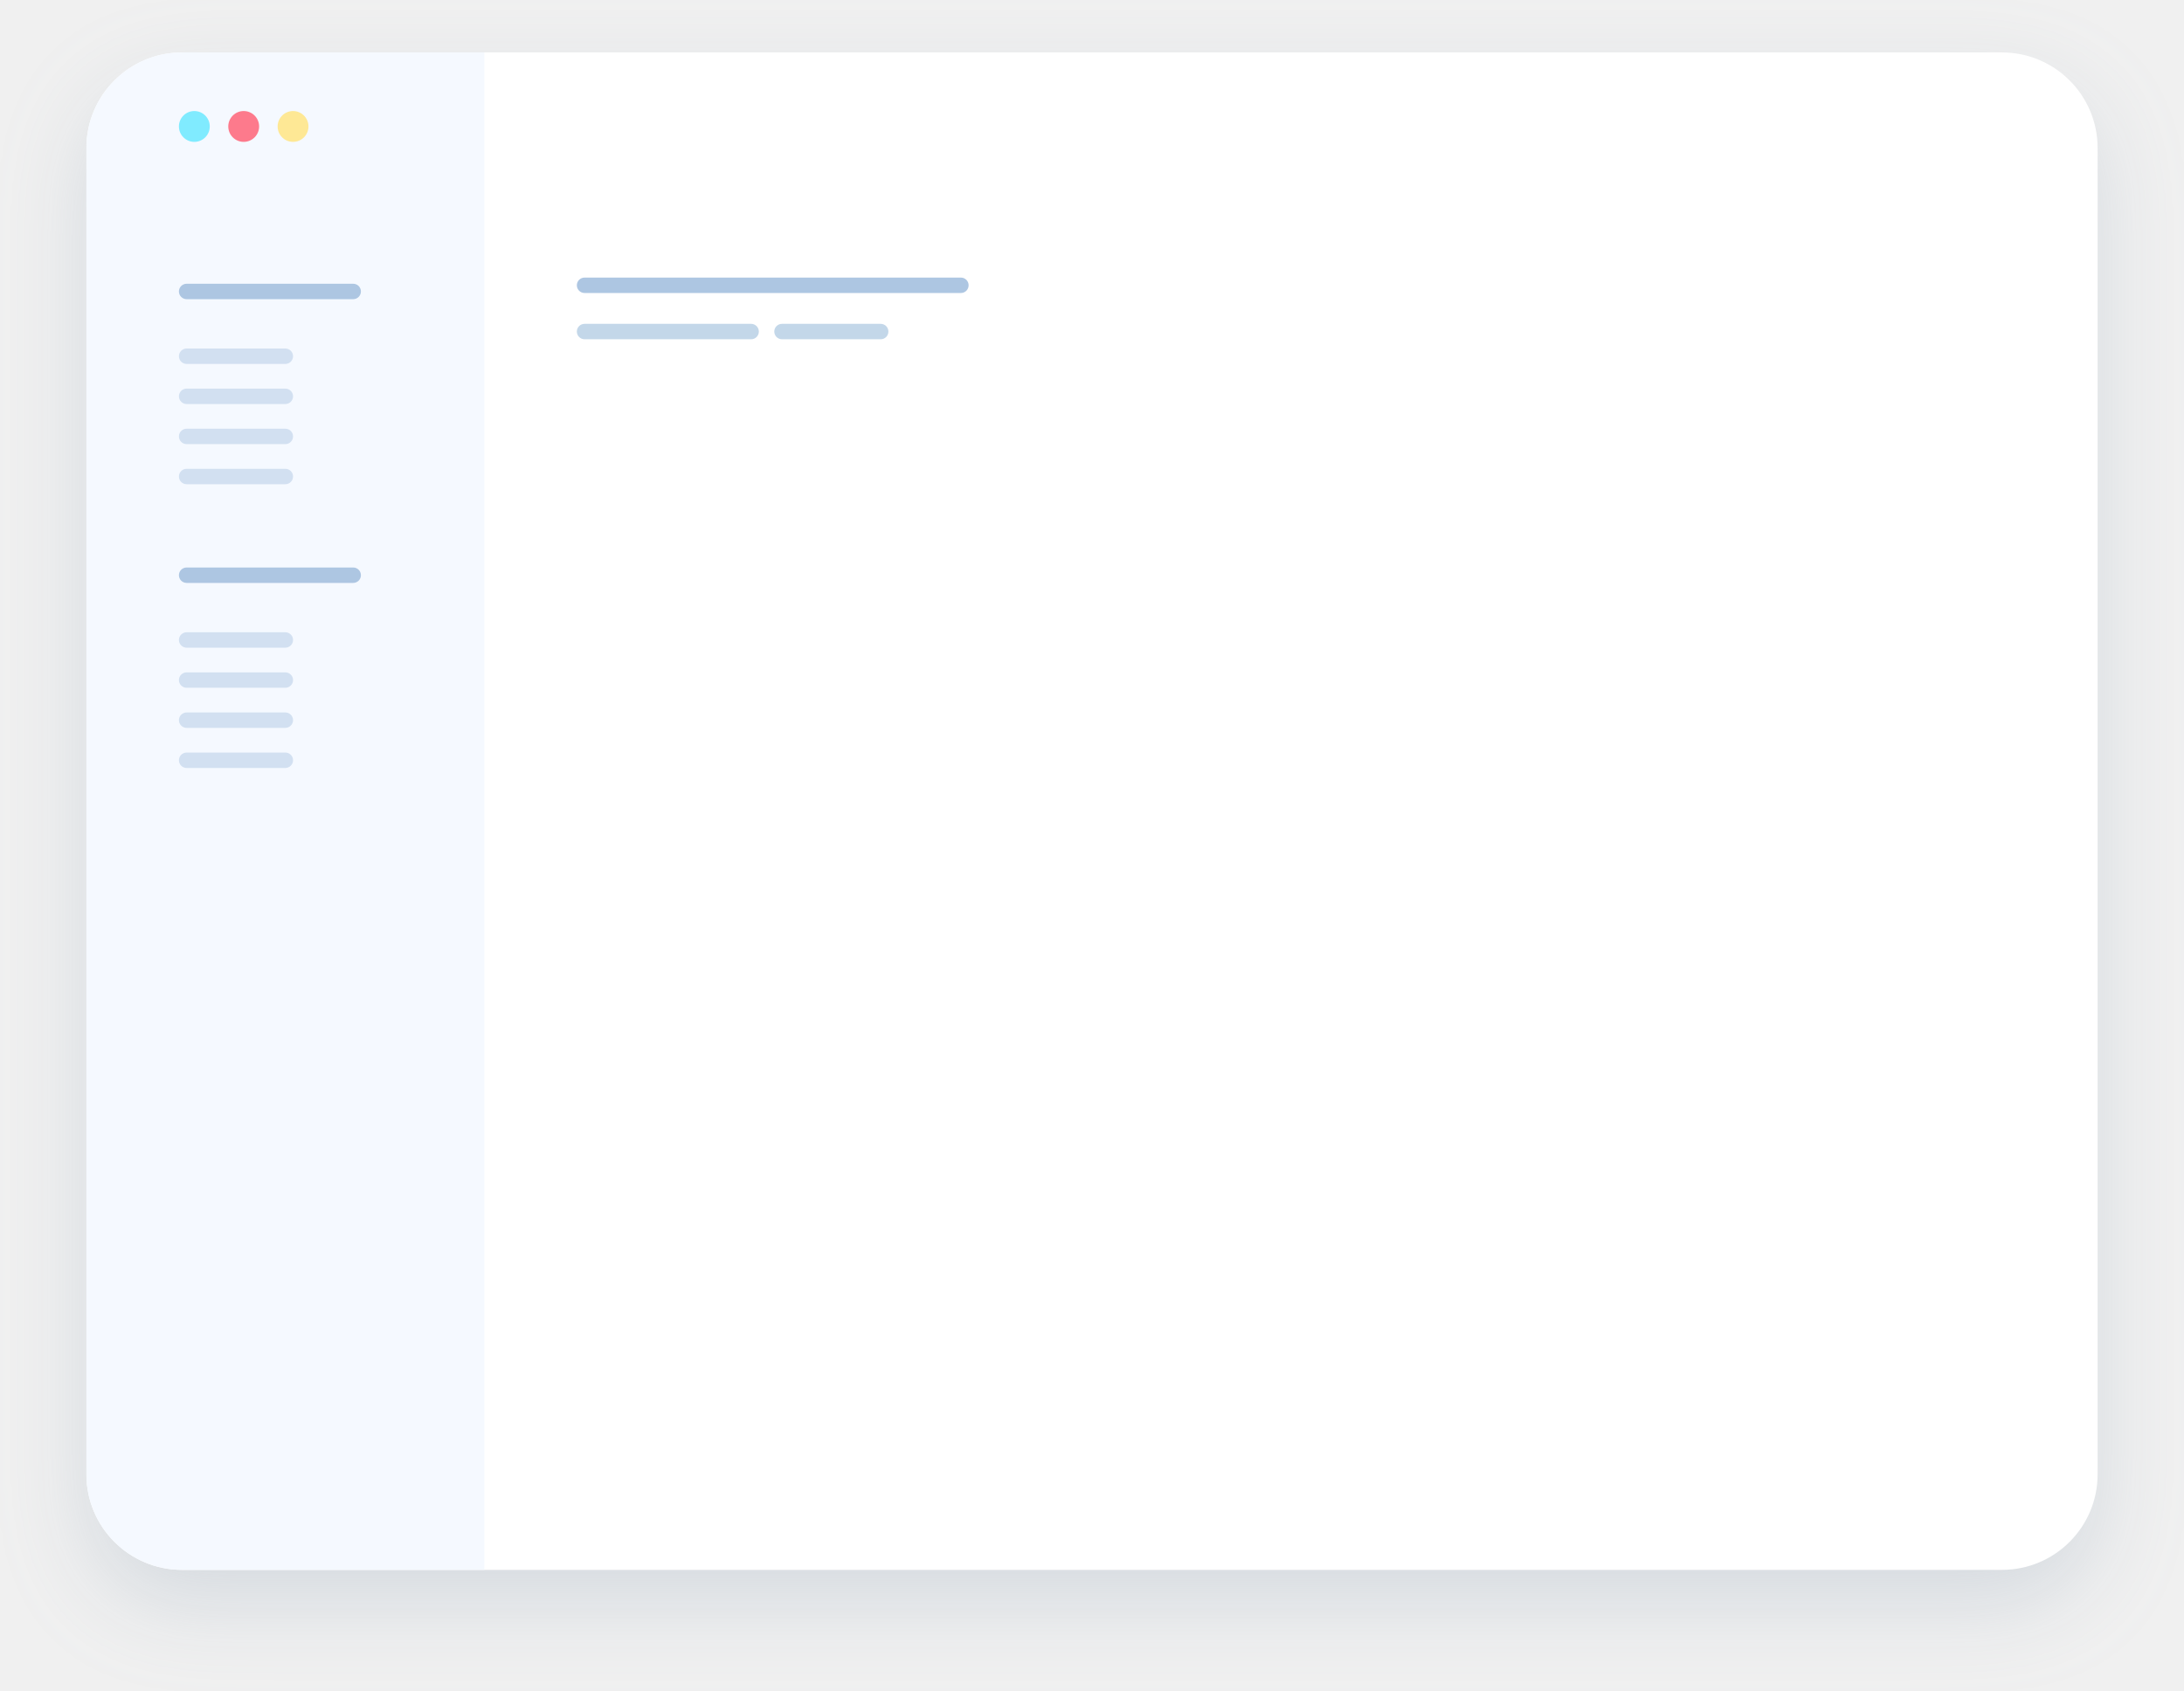
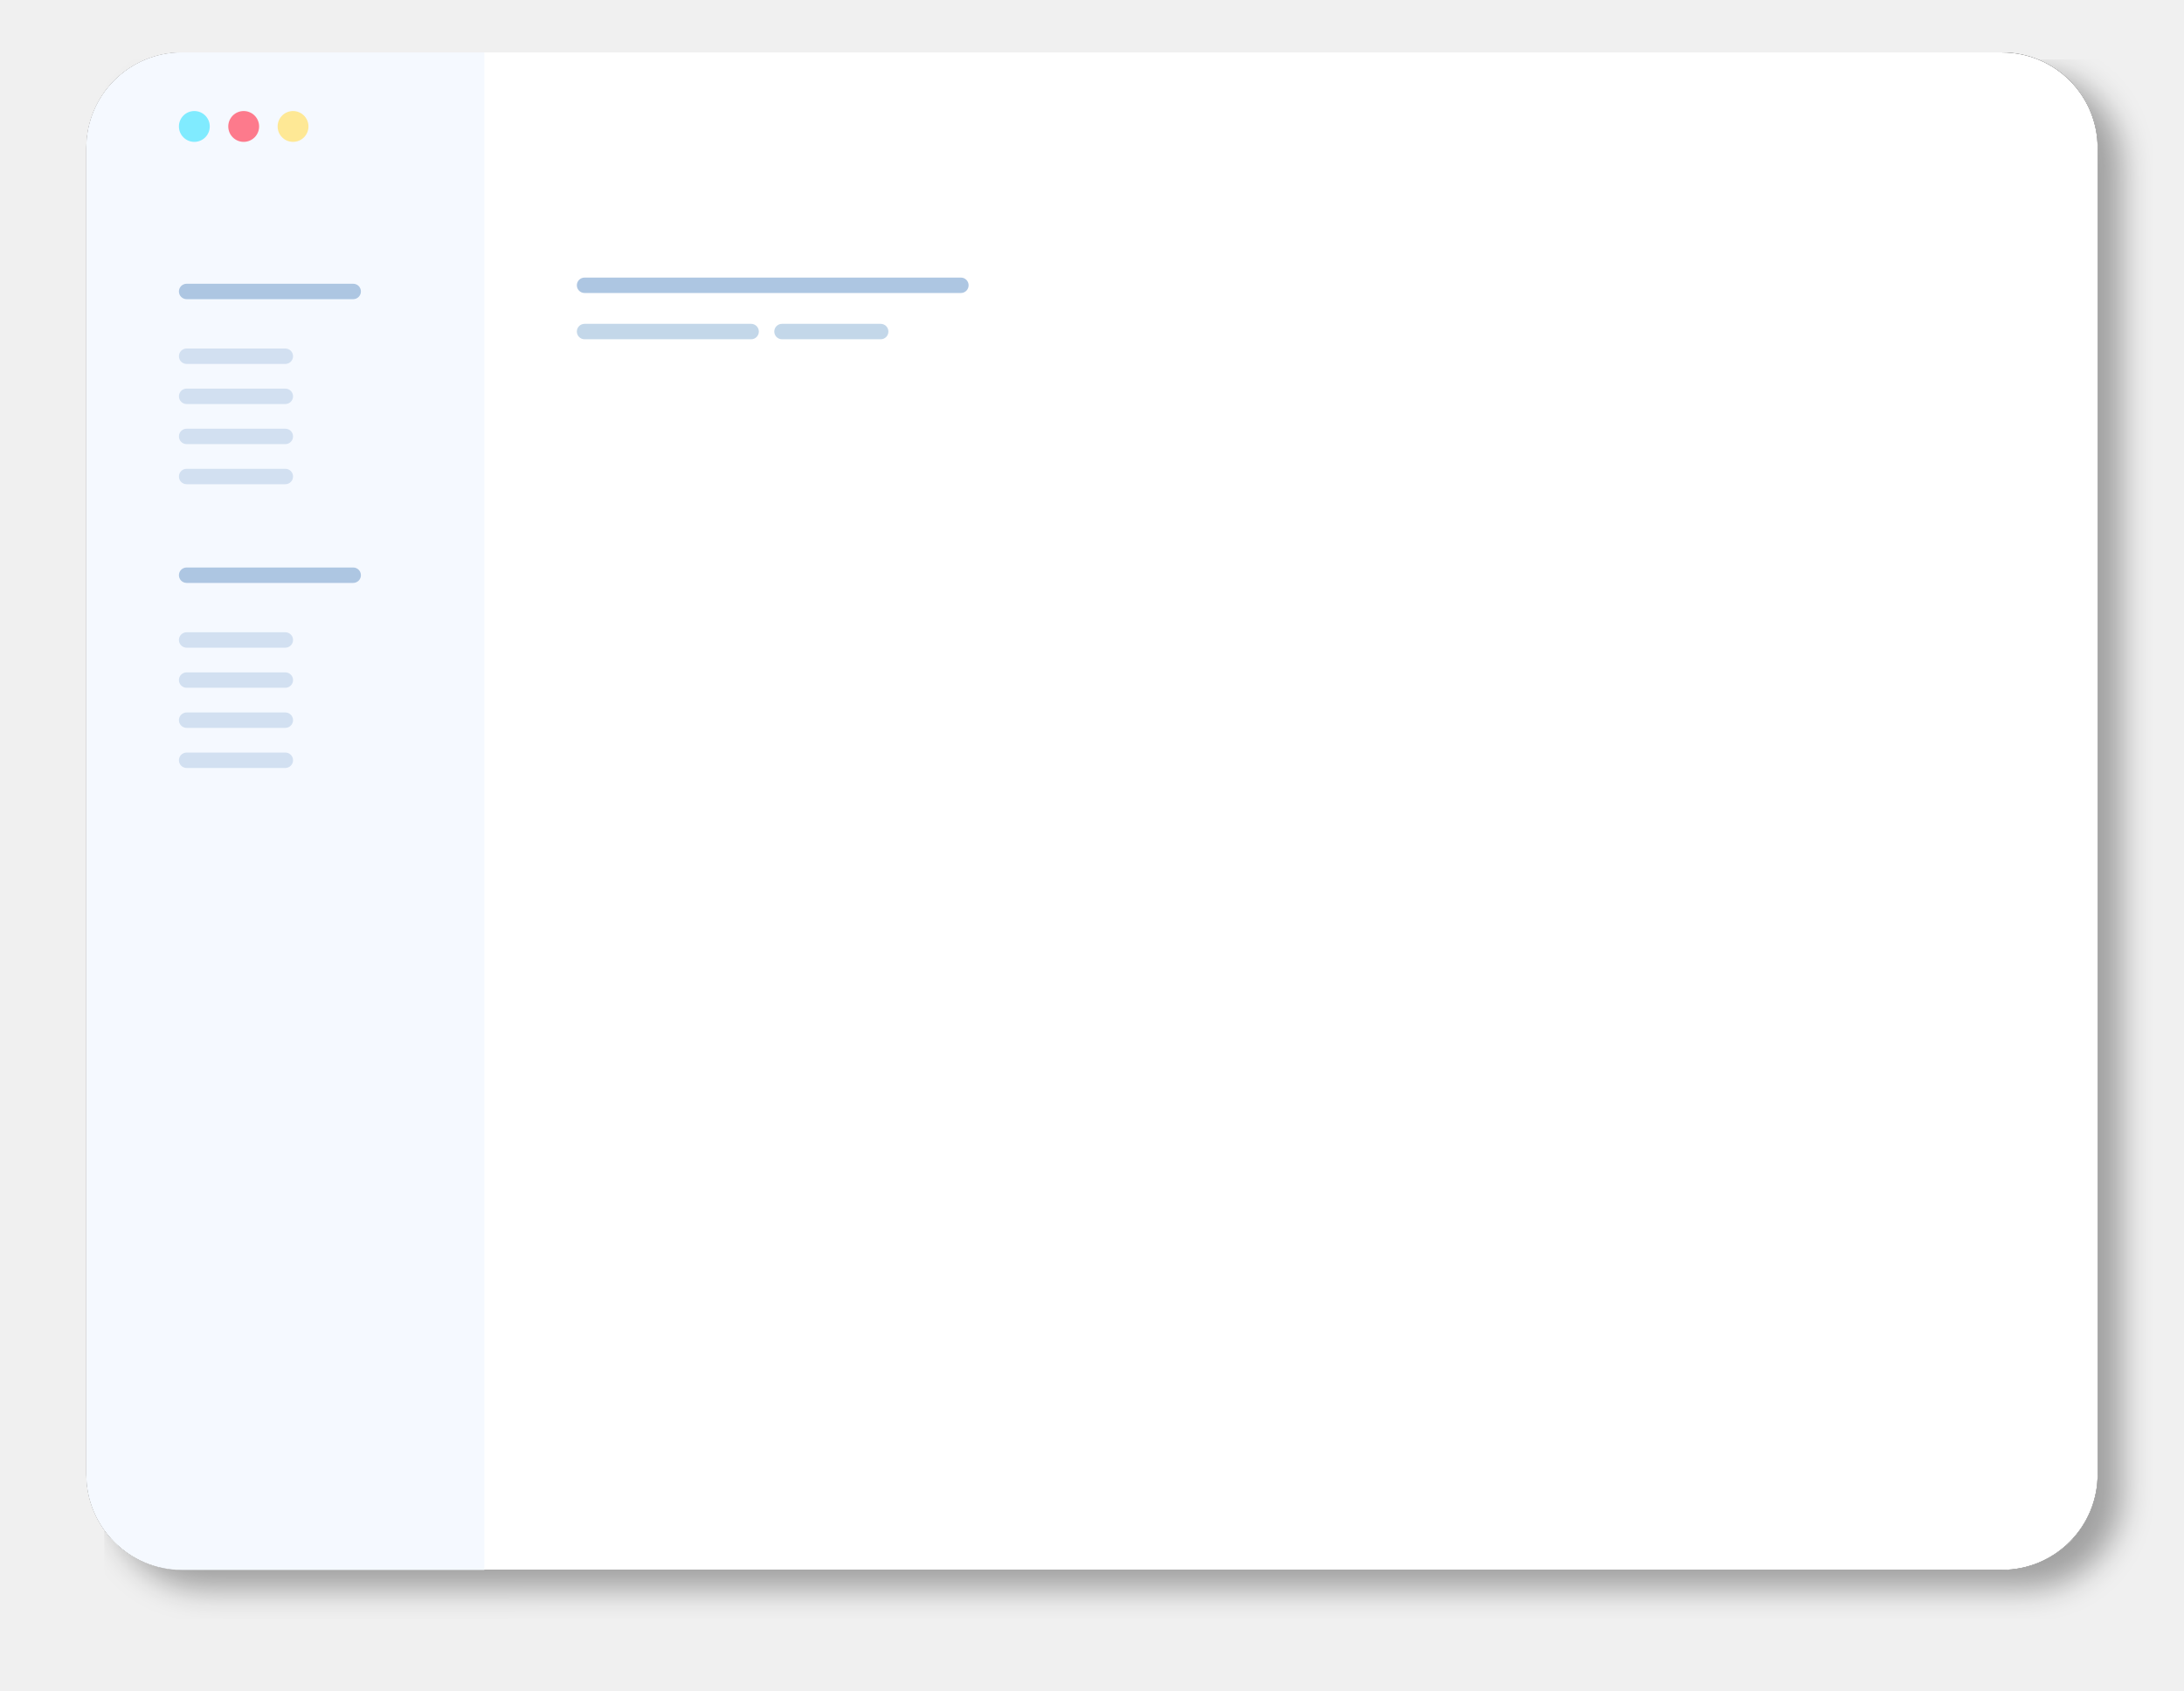
- <svg xmlns="http://www.w3.org/2000/svg" xmlns:xlink="http://www.w3.org/1999/xlink" width="708px" height="548px" viewBox="0 0 708 548" version="1.1">
+ <svg xmlns="http://www.w3.org/2000/svg" xmlns:ns1="http://vectornator.io" xmlns:xlink="http://www.w3.org/1999/xlink" height="100%" stroke-miterlimit="10" style="fill-rule:nonzero;clip-rule:evenodd;stroke-linecap:round;stroke-linejoin:round;" version="1.1" viewBox="0 0 708 548" width="100%" xml:space="preserve">
  <defs>
-     <rect id="path-1" x="0" y="0" width="652" height="492" rx="31" />
-     <filter x="-7.3%" y="-7.4%" width="114.6%" height="119.3%" filterUnits="objectBoundingBox" id="filter-3">
-       <feOffset dx="0" dy="11" in="SourceAlpha" result="shadowOffsetOuter1" />
-       <feGaussianBlur stdDeviation="14" in="shadowOffsetOuter1" result="shadowBlurOuter1" />
-       <feColorMatrix values="0 0 0 0 0.459   0 0 0 0 0.553   0 0 0 0 0.651  0 0 0 0.214 0" type="matrix" in="shadowBlurOuter1" />
+     <filter color-interpolation-filters="sRGB" filterUnits="userSpaceOnUse" height="512" id="Filter" width="672" x="25.9" y="13.132">
+       <feDropShadow dx="7.9" dy="6.132" flood-color="#000000" flood-opacity="0.333" in="SourceGraphic" result="Shadow" stdDeviation="5" />
    </filter>
+     <path d="M59 17L649 17C666.121 17 680 30.879 680 48L680 478C680 495.121 666.121 509 649 509L59 509C41.879 509 28 495.121 28 478L28 48C28 30.879 41.879 17 59 17Z" fill-rule="evenodd" id="Fill" />
+     <path d="M59 17L649 17C666.121 17 680 30.879 680 48L680 478C680 495.121 666.121 509 649 509L59 509C41.879 509 28 495.121 28 478L28 48C28 30.879 41.879 17 59 17Z" fill-rule="evenodd" id="Fill_2" />
+     <path d="M59 17L649 17C666.121 17 680 30.879 680 48L680 478C680 495.121 666.121 509 649 509L59 509C41.879 509 28 495.121 28 478L28 48C28 30.879 41.879 17 59 17Z" fill-rule="evenodd" id="Fill_3" />
+     <path d="M59 17L649 17C666.121 17 680 30.879 680 48L680 478C680 495.121 666.121 509 649 509L59 509C41.879 509 28 495.121 28 478L28 48C28 30.879 41.879 17 59 17Z" fill-rule="evenodd" id="Fill_4" />
+     <path d="M59 17L649 17C666.121 17 680 30.879 680 48L680 478C680 495.121 666.121 509 649 509L59 509C41.879 509 28 495.121 28 478L28 48C28 30.879 41.879 17 59 17Z" fill-rule="evenodd" id="Fill_5" />
+     <path d="M59 17L649 17C666.121 17 680 30.879 680 48L680 478C680 495.121 666.121 509 649 509L59 509C41.879 509 28 495.121 28 478L28 48C28 30.879 41.879 17 59 17Z" fill-rule="evenodd" id="Fill_6" />
+     <path d="M59 17L649 17C666.121 17 680 30.879 680 48L680 478C680 495.121 666.121 509 649 509L59 509C41.879 509 28 495.121 28 478L28 48C28 30.879 41.879 17 59 17Z" fill-rule="evenodd" id="Fill_7" />
+     <path d="M59 17L649 17C666.121 17 680 30.879 680 48L680 478C680 495.121 666.121 509 649 509L59 509C41.879 509 28 495.121 28 478L28 48C28 30.879 41.879 17 59 17Z" fill-rule="evenodd" id="Fill_8" />
+     <path d="M59 17L649 17C666.121 17 680 30.879 680 48L680 478C680 495.121 666.121 509 649 509L59 509C41.879 509 28 495.121 28 478L28 48C28 30.879 41.879 17 59 17Z" fill-rule="evenodd" id="Fill_9" />
+     <path d="M59 17L649 17C666.121 17 680 30.879 680 48L680 478C680 495.121 666.121 509 649 509L59 509C41.879 509 28 495.121 28 478L28 48C28 30.879 41.879 17 59 17Z" fill-rule="evenodd" id="Fill_10" />
+     <path d="M59 17L649 17C666.121 17 680 30.879 680 48L680 478C680 495.121 666.121 509 649 509L59 509C41.879 509 28 495.121 28 478L28 48C28 30.879 41.879 17 59 17Z" fill-rule="evenodd" id="Fill_11" />
+     <path d="M59 17L649 17C666.121 17 680 30.879 680 48L680 478C680 495.121 666.121 509 649 509L59 509C41.879 509 28 495.121 28 478L28 48C28 30.879 41.879 17 59 17Z" fill-rule="evenodd" id="Fill_12" />
+     <path d="M59 17L649 17C666.121 17 680 30.879 680 48L680 478C680 495.121 666.121 509 649 509L59 509C41.879 509 28 495.121 28 478L28 48C28 30.879 41.879 17 59 17Z" fill-rule="evenodd" id="Fill_13" />
+     <path d="M59 17L649 17C666.121 17 680 30.879 680 48L680 478C680 495.121 666.121 509 649 509L59 509C41.879 509 28 495.121 28 478L28 48C28 30.879 41.879 17 59 17Z" fill-rule="evenodd" id="Fill_14" />
  </defs>
-   <g id="Page-1" stroke="none" stroke-width="1" fill="none" fill-rule="evenodd">
-     <g id="Artboard-Copy-13" transform="translate(-376, -168)">
-       <g id="Group-5-Copy" transform="translate(404, 185)">
-         <g id="Group-2">
-           <g id="Rectangle-2">
-             <mask id="mask-2" fill="white">
-               <use xlink:href="#path-1" />
-             </mask>
-             <g id="Rectangle">
-               <use fill="black" fill-opacity="1" filter="url(#filter-3)" xlink:href="#path-1" />
-               <use fill="#FFFFFF" fill-rule="evenodd" xlink:href="#path-1" />
-             </g>
-             <rect id="Rectangle" fill="#F5F9FF" mask="url(#mask-2)" x="0" y="2.27373675e-13" width="129" height="522" />
-             <rect id="Rectangle" fill="#ADC6E2" mask="url(#mask-2)" x="30" y="75" width="59" height="5" rx="2.5" />
-             <rect id="Rectangle-Copy-10" fill="#ADC6E2" mask="url(#mask-2)" x="159" y="73" width="127" height="5" rx="2.5" />
-             <rect id="Rectangle-Copy-11" fill="#C3D7E9" mask="url(#mask-2)" x="159" y="88" width="59" height="5" rx="2.5" />
-             <rect id="Rectangle-Copy-12" fill="#C3D7E9" mask="url(#mask-2)" x="223" y="88" width="37" height="5" rx="2.5" />
-             <rect id="Rectangle-Copy-5" fill="#ADC6E2" mask="url(#mask-2)" x="30" y="167" width="59" height="5" rx="2.5" />
-             <rect id="Rectangle-Copy" fill="#D2E0F1" mask="url(#mask-2)" x="30" y="96" width="37" height="5" rx="2.5" />
-             <rect id="Rectangle-Copy-2" fill="#D2E0F1" mask="url(#mask-2)" x="30" y="122" width="37" height="5" rx="2.5" />
-             <rect id="Rectangle-Copy-7" fill="#D2E0F1" mask="url(#mask-2)" x="30" y="135" width="37" height="5" rx="2.5" />
-             <rect id="Rectangle-Copy-4" fill="#D2E0F1" mask="url(#mask-2)" x="30" y="188" width="37" height="5" rx="2.5" />
-             <rect id="Rectangle-Copy-6" fill="#D2E0F1" mask="url(#mask-2)" x="30" y="201" width="37" height="5" rx="2.5" />
-             <rect id="Rectangle-Copy-8" fill="#D2E0F1" mask="url(#mask-2)" x="30" y="214" width="37" height="5" rx="2.5" />
-             <rect id="Rectangle-Copy-9" fill="#D2E0F1" mask="url(#mask-2)" x="30" y="227" width="37" height="5" rx="2.5" />
-             <rect id="Rectangle-Copy-3" fill="#D2E0F1" mask="url(#mask-2)" x="30" y="109" width="37" height="5" rx="2.5" />
+   <g id="Page-1" ns1:layerName="Page-1">
+     <g filter="url(#Filter)" ns1:shadowAngle="0.66006" ns1:shadowColor="#000000" ns1:shadowOffset="10" ns1:shadowOpacity="0.333" ns1:shadowRadius="10">
+       <g opacity="1">
+         <g opacity="1">
+           <path d="M59 17L649 17C666.121 17 680 30.879 680 48L680 478C680 495.121 666.121 509 649 509L59 509C41.879 509 28 495.121 28 478L28 48C28 30.879 41.879 17 59 17Z" fill="#000000" fill-rule="evenodd" opacity="1" stroke="none" />
+           <path d="M59 17L649 17C666.121 17 680 30.879 680 48L680 478C680 495.121 666.121 509 649 509L59 509C41.879 509 28 495.121 28 478L28 48C28 30.879 41.879 17 59 17Z" fill="#ffffff" fill-rule="evenodd" opacity="1" stroke="none" />
+         </g>
+         <g opacity="1" ns1:mask="#Fill">
+           <clipPath id="ClipPath">
+             <use overflow="#visible" xlink:href="#Fill" />
+           </clipPath>
+           <g clip-path="url(#ClipPath)">
+             <path d="M28 17L157 17L157 17L157 539L157 539L28 539L28 539L28 17L28 17Z" fill="#f5f9ff" fill-rule="evenodd" opacity="1" stroke="none" />
          </g>
-           <circle id="Oval" fill="#80EBFF" cx="35" cy="24" r="5" />
-           <circle id="Oval-Copy" fill="#FD7A8C" cx="51" cy="24" r="5" />
-           <circle id="Oval-Copy-2" fill="#FEE895" cx="67" cy="24" r="5" />
+         </g>
+         <g opacity="1" ns1:mask="#Fill_2">
+           <clipPath id="ClipPath_2">
+             <use overflow="#visible" xlink:href="#Fill_2" />
+           </clipPath>
+           <g clip-path="url(#ClipPath_2)">
+             <path d="M60.5 92L114.5 92C115.881 92 117 93.119 117 94.5L117 94.5C117 95.881 115.881 97 114.5 97L60.5 97C59.119 97 58 95.881 58 94.5L58 94.5C58 93.119 59.119 92 60.5 92Z" fill="#adc6e2" fill-rule="evenodd" opacity="1" stroke="none" />
+           </g>
+         </g>
+         <g opacity="1" ns1:mask="#Fill_3">
+           <clipPath id="ClipPath_3">
+             <use overflow="#visible" xlink:href="#Fill_3" />
+           </clipPath>
+           <g clip-path="url(#ClipPath_3)">
+             <path d="M189.5 90L311.5 90C312.881 90 314 91.119 314 92.5L314 92.5C314 93.881 312.881 95 311.5 95L189.5 95C188.119 95 187 93.881 187 92.5L187 92.5C187 91.119 188.119 90 189.5 90Z" fill="#adc6e2" fill-rule="evenodd" opacity="1" stroke="none" />
+           </g>
+         </g>
+         <g opacity="1" ns1:mask="#Fill_4">
+           <clipPath id="ClipPath_4">
+             <use overflow="#visible" xlink:href="#Fill_4" />
+           </clipPath>
+           <g clip-path="url(#ClipPath_4)">
+             <path d="M189.5 105L243.5 105C244.881 105 246 106.119 246 107.5L246 107.5C246 108.881 244.881 110 243.5 110L189.5 110C188.119 110 187 108.881 187 107.5L187 107.5C187 106.119 188.119 105 189.5 105Z" fill="#c3d7e9" fill-rule="evenodd" opacity="1" stroke="none" />
+           </g>
+         </g>
+         <g opacity="1" ns1:mask="#Fill_5">
+           <clipPath id="ClipPath_5">
+             <use overflow="#visible" xlink:href="#Fill_5" />
+           </clipPath>
+           <g clip-path="url(#ClipPath_5)">
+             <path d="M253.5 105L285.5 105C286.881 105 288 106.119 288 107.5L288 107.5C288 108.881 286.881 110 285.5 110L253.5 110C252.119 110 251 108.881 251 107.5L251 107.5C251 106.119 252.119 105 253.5 105Z" fill="#c3d7e9" fill-rule="evenodd" opacity="1" stroke="none" />
+           </g>
+         </g>
+         <g opacity="1" ns1:mask="#Fill_6">
+           <clipPath id="ClipPath_6">
+             <use overflow="#visible" xlink:href="#Fill_6" />
+           </clipPath>
+           <g clip-path="url(#ClipPath_6)">
+             <path d="M60.5 184L114.5 184C115.881 184 117 185.119 117 186.5L117 186.5C117 187.881 115.881 189 114.5 189L60.5 189C59.119 189 58 187.881 58 186.5L58 186.5C58 185.119 59.119 184 60.5 184Z" fill="#adc6e2" fill-rule="evenodd" opacity="1" stroke="none" />
+           </g>
+         </g>
+         <g opacity="1" ns1:mask="#Fill_7">
+           <clipPath id="ClipPath_7">
+             <use overflow="#visible" xlink:href="#Fill_7" />
+           </clipPath>
+           <g clip-path="url(#ClipPath_7)">
+             <path d="M60.5 113L92.5 113C93.881 113 95 114.119 95 115.5L95 115.5C95 116.881 93.881 118 92.5 118L60.5 118C59.119 118 58 116.881 58 115.5L58 115.5C58 114.119 59.119 113 60.5 113Z" fill="#d2e0f1" fill-rule="evenodd" opacity="1" stroke="none" />
+           </g>
+         </g>
+         <g opacity="1" ns1:mask="#Fill_8">
+           <clipPath id="ClipPath_8">
+             <use overflow="#visible" xlink:href="#Fill_8" />
+           </clipPath>
+           <g clip-path="url(#ClipPath_8)">
+             <path d="M60.5 139L92.5 139C93.881 139 95 140.119 95 141.5L95 141.5C95 142.881 93.881 144 92.5 144L60.5 144C59.119 144 58 142.881 58 141.5L58 141.5C58 140.119 59.119 139 60.5 139Z" fill="#d2e0f1" fill-rule="evenodd" opacity="1" stroke="none" />
+           </g>
+         </g>
+         <g opacity="1" ns1:mask="#Fill_9">
+           <clipPath id="ClipPath_9">
+             <use overflow="#visible" xlink:href="#Fill_9" />
+           </clipPath>
+           <g clip-path="url(#ClipPath_9)">
+             <path d="M60.5 152L92.5 152C93.881 152 95 153.119 95 154.5L95 154.5C95 155.881 93.881 157 92.5 157L60.5 157C59.119 157 58 155.881 58 154.5L58 154.5C58 153.119 59.119 152 60.5 152Z" fill="#d2e0f1" fill-rule="evenodd" opacity="1" stroke="none" />
+           </g>
+         </g>
+         <g opacity="1" ns1:mask="#Fill_10">
+           <clipPath id="ClipPath_10">
+             <use overflow="#visible" xlink:href="#Fill_10" />
+           </clipPath>
+           <g clip-path="url(#ClipPath_10)">
+             <path d="M60.5 205L92.5 205C93.881 205 95 206.119 95 207.5L95 207.5C95 208.881 93.881 210 92.5 210L60.5 210C59.119 210 58 208.881 58 207.5L58 207.5C58 206.119 59.119 205 60.5 205Z" fill="#d2e0f1" fill-rule="evenodd" opacity="1" stroke="none" />
+           </g>
+         </g>
+         <g opacity="1" ns1:mask="#Fill_11">
+           <clipPath id="ClipPath_11">
+             <use overflow="#visible" xlink:href="#Fill_11" />
+           </clipPath>
+           <g clip-path="url(#ClipPath_11)">
+             <path d="M60.5 218L92.5 218C93.881 218 95 219.119 95 220.5L95 220.5C95 221.881 93.881 223 92.5 223L60.5 223C59.119 223 58 221.881 58 220.5L58 220.5C58 219.119 59.119 218 60.5 218Z" fill="#d2e0f1" fill-rule="evenodd" opacity="1" stroke="none" />
+           </g>
+         </g>
+         <g opacity="1" ns1:mask="#Fill_12">
+           <clipPath id="ClipPath_12">
+             <use overflow="#visible" xlink:href="#Fill_12" />
+           </clipPath>
+           <g clip-path="url(#ClipPath_12)">
+             <path d="M60.5 231L92.5 231C93.881 231 95 232.119 95 233.5L95 233.5C95 234.881 93.881 236 92.5 236L60.5 236C59.119 236 58 234.881 58 233.5L58 233.5C58 232.119 59.119 231 60.5 231Z" fill="#d2e0f1" fill-rule="evenodd" opacity="1" stroke="none" />
+           </g>
+         </g>
+         <g opacity="1" ns1:mask="#Fill_13">
+           <clipPath id="ClipPath_13">
+             <use overflow="#visible" xlink:href="#Fill_13" />
+           </clipPath>
+           <g clip-path="url(#ClipPath_13)">
+             <path d="M60.5 244L92.5 244C93.881 244 95 245.119 95 246.5L95 246.5C95 247.881 93.881 249 92.5 249L60.5 249C59.119 249 58 247.881 58 246.5L58 246.5C58 245.119 59.119 244 60.5 244Z" fill="#d2e0f1" fill-rule="evenodd" opacity="1" stroke="none" />
+           </g>
+         </g>
+         <g opacity="1" ns1:mask="#Fill_14">
+           <clipPath id="ClipPath_14">
+             <use overflow="#visible" xlink:href="#Fill_14" />
+           </clipPath>
+           <g clip-path="url(#ClipPath_14)">
+             <path d="M60.5 126L92.5 126C93.881 126 95 127.119 95 128.5L95 128.5C95 129.881 93.881 131 92.5 131L60.5 131C59.119 131 58 129.881 58 128.5L58 128.5C58 127.119 59.119 126 60.5 126Z" fill="#d2e0f1" fill-rule="evenodd" opacity="1" stroke="none" />
+           </g>
        </g>
      </g>
+       <path d="M58 41C58 38.239 60.239 36 63 36C65.761 36 68 38.239 68 41C68 43.761 65.761 46 63 46C60.239 46 58 43.761 58 41Z" fill="#80ebff" fill-rule="evenodd" opacity="1" stroke="none" />
+       <path d="M74 41C74 38.239 76.239 36 79 36C81.761 36 84 38.239 84 41C84 43.761 81.761 46 79 46C76.239 46 74 43.761 74 41Z" fill="#fd7a8c" fill-rule="evenodd" opacity="1" stroke="none" />
+       <path d="M90 41C90 38.239 92.239 36 95 36C97.761 36 100 38.239 100 41C100 43.761 97.761 46 95 46C92.239 46 90 43.761 90 41Z" fill="#fee895" fill-rule="evenodd" opacity="1" stroke="none" />
    </g>
  </g>
</svg>
